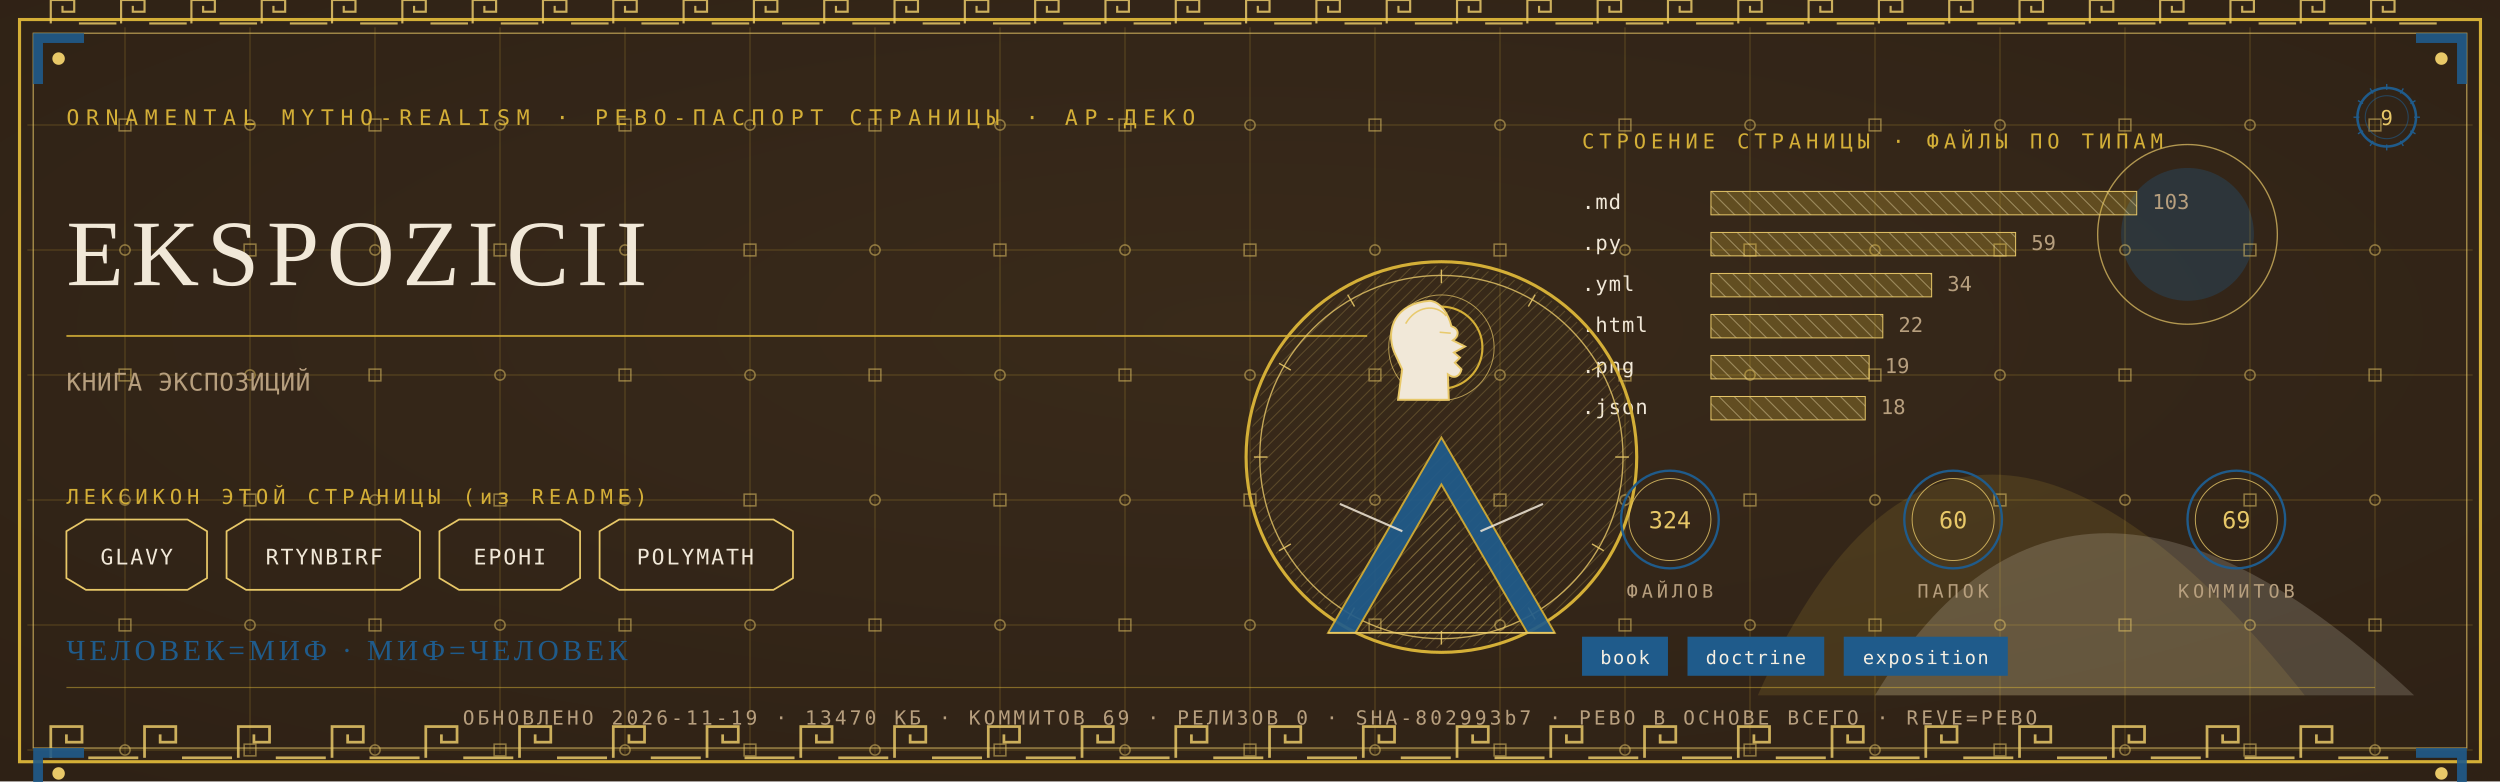
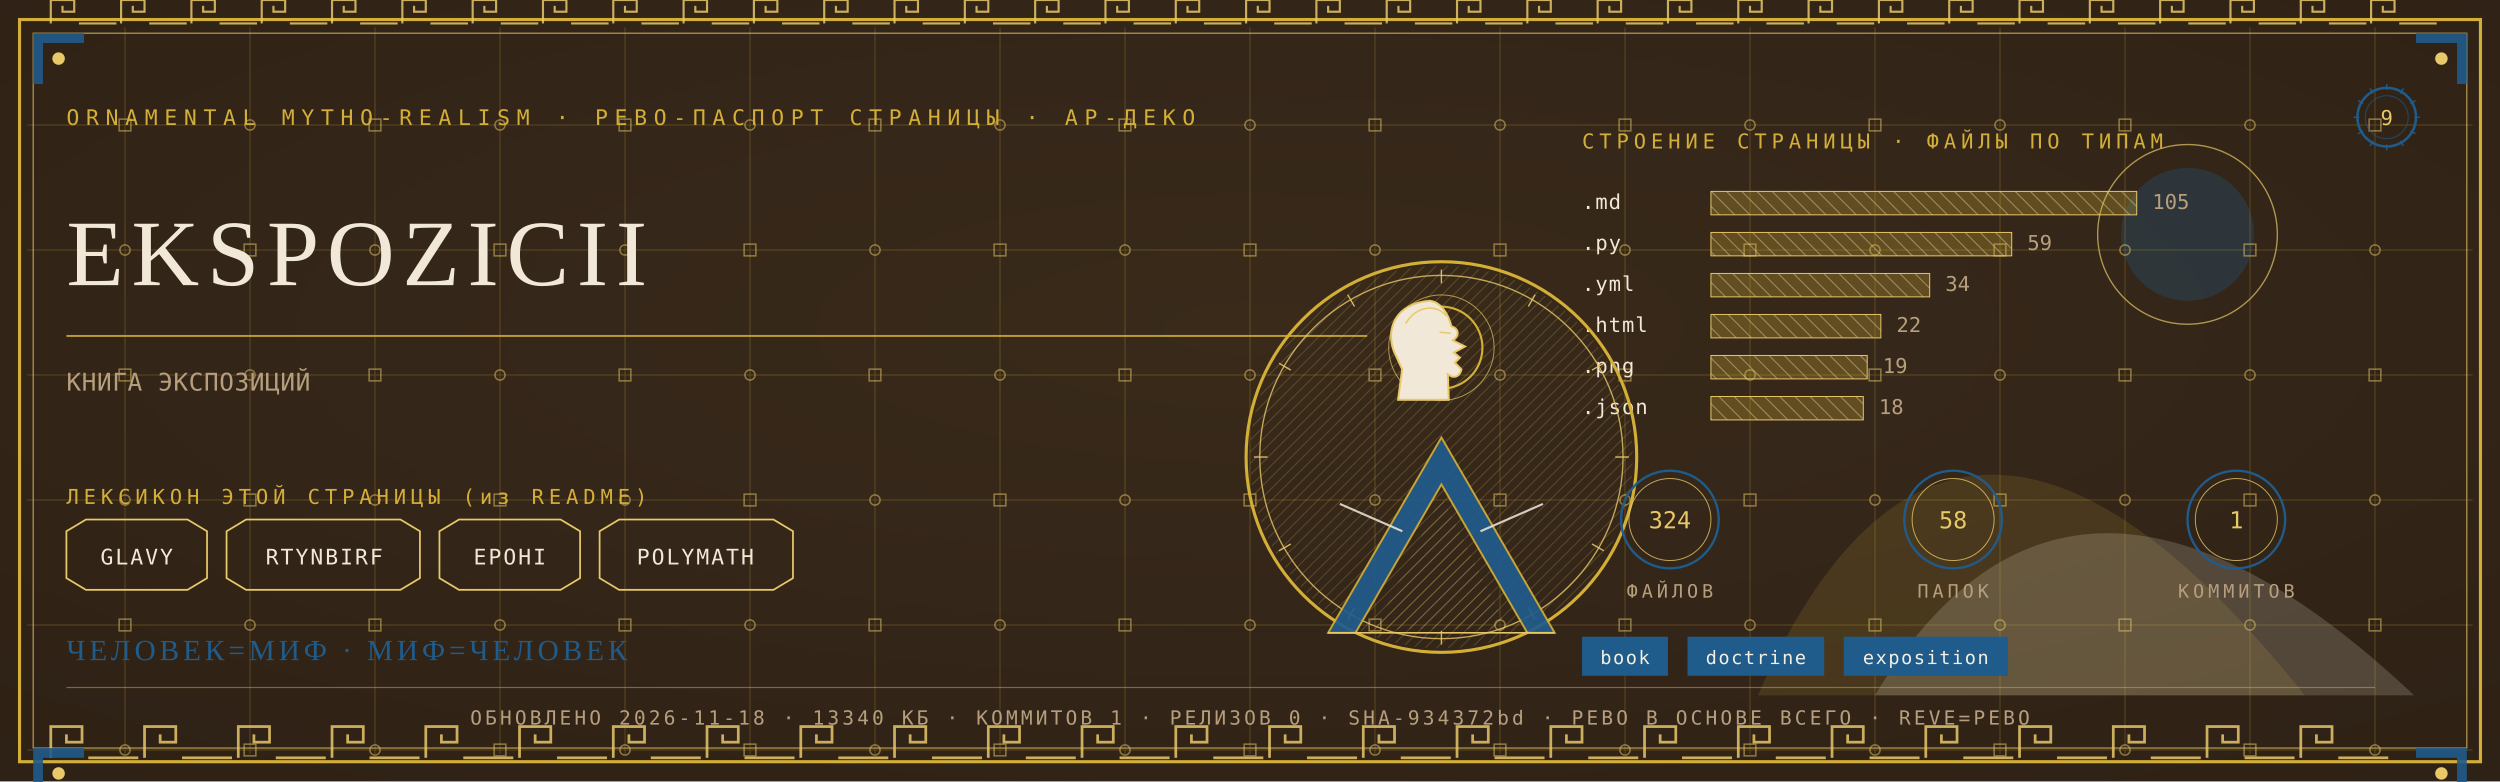
<svg xmlns="http://www.w3.org/2000/svg" viewBox="0 0 1280 400" width="1280" height="400">
  <defs>
    <radialGradient id="rp9" cx="0.5" cy="0.42" r="1.1">
      <stop offset="0" stop-color="#3A2A1B" />
      <stop offset="1" stop-color="#2A1D12" />
    </radialGradient>
    <pattern id="hatchm" width="4.2" height="4.2" patternUnits="userSpaceOnUse" patternTransform="rotate(45)">
      <rect width="4.2" height="4.2" fill="none" />
      <line x1="0" y1="0" x2="0" y2="4.2" stroke="#E8C868" stroke-width="0.5" />
    </pattern>
    <pattern id="hatchv" width="5.5" height="5.5" patternUnits="userSpaceOnUse" patternTransform="rotate(-45)">
      <rect width="5.5" height="5.5" fill="none" />
      <line x1="0" y1="0" x2="0" y2="5.5" stroke="#F1E8D8" stroke-width="0.5" />
    </pattern>
  </defs>
  <rect width="1280" height="400" fill="#2A1D12" />
  <rect width="1280" height="400" fill="url(#rp9)" opacity="0.94" />
  <path d="M 900 356 Q 1000 130 1180 356 Z" fill="#D4AF37" opacity="0.14" />
  <path d="M 960 356 Q 1060 190 1236 356 Z" fill="#F1E8D8" opacity="0.18" />
  <circle cx="1120" cy="120" r="34" fill="#1F5B8B" opacity="0.30" />
  <circle cx="1120" cy="120" r="46" fill="none" stroke="#E8C868" stroke-width="0.7" opacity="0.7" />
  <g stroke="#D4AF37" stroke-width="0.45" opacity="0.30">
    <line x1="64" y1="14" x2="64" y2="386" />
    <line x1="128" y1="14" x2="128" y2="386" />
    <line x1="192" y1="14" x2="192" y2="386" />
    <line x1="256" y1="14" x2="256" y2="386" />
    <line x1="320" y1="14" x2="320" y2="386" />
    <line x1="384" y1="14" x2="384" y2="386" />
    <line x1="448" y1="14" x2="448" y2="386" />
    <line x1="512" y1="14" x2="512" y2="386" />
    <line x1="576" y1="14" x2="576" y2="386" />
    <line x1="640" y1="14" x2="640" y2="386" />
    <line x1="704" y1="14" x2="704" y2="386" />
    <line x1="768" y1="14" x2="768" y2="386" />
    <line x1="832" y1="14" x2="832" y2="386" />
    <line x1="896" y1="14" x2="896" y2="386" />
    <line x1="960" y1="14" x2="960" y2="386" />
    <line x1="1024" y1="14" x2="1024" y2="386" />
    <line x1="1088" y1="14" x2="1088" y2="386" />
    <line x1="1152" y1="14" x2="1152" y2="386" />
    <line x1="1216" y1="14" x2="1216" y2="386" />
    <line x1="14" y1="64" x2="1266" y2="64" />
    <line x1="14" y1="128" x2="1266" y2="128" />
    <line x1="14" y1="192" x2="1266" y2="192" />
    <line x1="14" y1="256" x2="1266" y2="256" />
    <line x1="14" y1="320" x2="1266" y2="320" />
    <line x1="14" y1="384" x2="1266" y2="384" />
  </g>
  <g fill="none" stroke="#E8C868" stroke-width="0.8" opacity="0.5">
    <rect x="61" y="61" width="6" height="6" />
    <circle cx="64" cy="128" r="2.6" />
    <rect x="61" y="189" width="6" height="6" />
    <circle cx="64" cy="256" r="2.6" />
    <rect x="61" y="317" width="6" height="6" />
    <circle cx="64" cy="384" r="2.6" />
    <circle cx="128" cy="64" r="2.6" />
    <rect x="125" y="125" width="6" height="6" />
    <circle cx="128" cy="192" r="2.6" />
    <rect x="125" y="253" width="6" height="6" />
    <circle cx="128" cy="320" r="2.6" />
    <rect x="125" y="381" width="6" height="6" />
    <rect x="189" y="61" width="6" height="6" />
    <circle cx="192" cy="128" r="2.6" />
    <rect x="189" y="189" width="6" height="6" />
    <circle cx="192" cy="256" r="2.6" />
    <rect x="189" y="317" width="6" height="6" />
    <circle cx="192" cy="384" r="2.6" />
    <circle cx="256" cy="64" r="2.6" />
    <rect x="253" y="125" width="6" height="6" />
    <circle cx="256" cy="192" r="2.6" />
    <rect x="253" y="253" width="6" height="6" />
    <circle cx="256" cy="320" r="2.6" />
    <rect x="253" y="381" width="6" height="6" />
    <rect x="317" y="61" width="6" height="6" />
    <circle cx="320" cy="128" r="2.6" />
    <rect x="317" y="189" width="6" height="6" />
    <circle cx="320" cy="256" r="2.6" />
    <rect x="317" y="317" width="6" height="6" />
    <circle cx="320" cy="384" r="2.6" />
    <circle cx="384" cy="64" r="2.6" />
    <rect x="381" y="125" width="6" height="6" />
    <circle cx="384" cy="192" r="2.6" />
    <rect x="381" y="253" width="6" height="6" />
    <circle cx="384" cy="320" r="2.6" />
    <rect x="381" y="381" width="6" height="6" />
    <rect x="445" y="61" width="6" height="6" />
    <circle cx="448" cy="128" r="2.6" />
    <rect x="445" y="189" width="6" height="6" />
    <circle cx="448" cy="256" r="2.6" />
    <rect x="445" y="317" width="6" height="6" />
    <circle cx="448" cy="384" r="2.6" />
    <circle cx="512" cy="64" r="2.6" />
    <rect x="509" y="125" width="6" height="6" />
    <circle cx="512" cy="192" r="2.6" />
    <rect x="509" y="253" width="6" height="6" />
    <circle cx="512" cy="320" r="2.6" />
    <rect x="509" y="381" width="6" height="6" />
    <rect x="573" y="61" width="6" height="6" />
    <circle cx="576" cy="128" r="2.6" />
    <rect x="573" y="189" width="6" height="6" />
    <circle cx="576" cy="256" r="2.6" />
    <rect x="573" y="317" width="6" height="6" />
    <circle cx="576" cy="384" r="2.6" />
    <circle cx="640" cy="64" r="2.6" />
    <rect x="637" y="125" width="6" height="6" />
    <circle cx="640" cy="192" r="2.6" />
    <rect x="637" y="253" width="6" height="6" />
    <circle cx="640" cy="320" r="2.6" />
    <rect x="637" y="381" width="6" height="6" />
    <rect x="701" y="61" width="6" height="6" />
    <circle cx="704" cy="128" r="2.6" />
    <rect x="701" y="189" width="6" height="6" />
    <circle cx="704" cy="256" r="2.6" />
    <rect x="701" y="317" width="6" height="6" />
    <circle cx="704" cy="384" r="2.6" />
    <circle cx="768" cy="64" r="2.6" />
    <rect x="765" y="125" width="6" height="6" />
    <circle cx="768" cy="192" r="2.6" />
    <rect x="765" y="253" width="6" height="6" />
    <circle cx="768" cy="320" r="2.6" />
    <rect x="765" y="381" width="6" height="6" />
    <rect x="829" y="61" width="6" height="6" />
    <circle cx="832" cy="128" r="2.6" />
    <rect x="829" y="189" width="6" height="6" />
    <circle cx="832" cy="256" r="2.6" />
    <rect x="829" y="317" width="6" height="6" />
    <circle cx="832" cy="384" r="2.6" />
    <circle cx="896" cy="64" r="2.6" />
    <rect x="893" y="125" width="6" height="6" />
    <circle cx="896" cy="192" r="2.6" />
    <rect x="893" y="253" width="6" height="6" />
    <circle cx="896" cy="320" r="2.6" />
    <rect x="893" y="381" width="6" height="6" />
    <rect x="957" y="61" width="6" height="6" />
    <circle cx="960" cy="128" r="2.6" />
    <rect x="957" y="189" width="6" height="6" />
    <circle cx="960" cy="256" r="2.6" />
    <rect x="957" y="317" width="6" height="6" />
    <circle cx="960" cy="384" r="2.6" />
    <circle cx="1024" cy="64" r="2.6" />
    <rect x="1021" y="125" width="6" height="6" />
    <circle cx="1024" cy="192" r="2.6" />
    <rect x="1021" y="253" width="6" height="6" />
    <circle cx="1024" cy="320" r="2.6" />
    <rect x="1021" y="381" width="6" height="6" />
    <rect x="1085" y="61" width="6" height="6" />
    <circle cx="1088" cy="128" r="2.6" />
    <rect x="1085" y="189" width="6" height="6" />
    <circle cx="1088" cy="256" r="2.6" />
    <rect x="1085" y="317" width="6" height="6" />
    <circle cx="1088" cy="384" r="2.6" />
    <circle cx="1152" cy="64" r="2.6" />
    <rect x="1149" y="125" width="6" height="6" />
    <circle cx="1152" cy="192" r="2.6" />
    <rect x="1149" y="253" width="6" height="6" />
    <circle cx="1152" cy="320" r="2.6" />
    <rect x="1149" y="381" width="6" height="6" />
    <rect x="1213" y="61" width="6" height="6" />
    <circle cx="1216" cy="128" r="2.6" />
    <rect x="1213" y="189" width="6" height="6" />
    <circle cx="1216" cy="256" r="2.6" />
    <rect x="1213" y="317" width="6" height="6" />
    <circle cx="1216" cy="384" r="2.6" />
  </g>
  <rect x="10" y="10" width="1260" height="380" fill="none" stroke="#D4AF37" stroke-width="1.6" />
  <rect x="17" y="17" width="1246" height="366" fill="none" stroke="#E8C868" stroke-width="0.6" opacity="0.75" />
  <g fill="none" stroke="#E8C868" stroke-width="1.4" opacity="0.85">
    <path d="M 26 388 L 26 372 L 42 372 L 42 380.0 L 34.0 380.0 L 34.0 376.0" />
    <line x1="45.2" y1="388" x2="70.8" y2="388" />
    <path d="M 74 388 L 74 372 L 90 372 L 90 380.0 L 82.0 380.0 L 82.0 376.0" />
    <line x1="93.2" y1="388" x2="118.8" y2="388" />
    <path d="M 122 388 L 122 372 L 138 372 L 138 380.0 L 130.0 380.0 L 130.0 376.0" />
    <line x1="141.2" y1="388" x2="166.8" y2="388" />
    <path d="M 170 388 L 170 372 L 186 372 L 186 380.0 L 178.0 380.0 L 178.0 376.0" />
    <line x1="189.2" y1="388" x2="214.8" y2="388" />
    <path d="M 218 388 L 218 372 L 234 372 L 234 380.0 L 226.0 380.0 L 226.0 376.0" />
    <line x1="237.2" y1="388" x2="262.8" y2="388" />
    <path d="M 266 388 L 266 372 L 282 372 L 282 380.0 L 274.0 380.0 L 274.0 376.0" />
    <line x1="285.2" y1="388" x2="310.8" y2="388" />
    <path d="M 314 388 L 314 372 L 330 372 L 330 380.0 L 322.0 380.0 L 322.0 376.0" />
    <line x1="333.2" y1="388" x2="358.8" y2="388" />
    <path d="M 362 388 L 362 372 L 378 372 L 378 380.0 L 370.0 380.0 L 370.0 376.0" />
    <line x1="381.2" y1="388" x2="406.8" y2="388" />
    <path d="M 410 388 L 410 372 L 426 372 L 426 380.0 L 418.0 380.0 L 418.0 376.0" />
    <line x1="429.2" y1="388" x2="454.8" y2="388" />
    <path d="M 458 388 L 458 372 L 474 372 L 474 380.0 L 466.0 380.0 L 466.0 376.0" />
    <line x1="477.2" y1="388" x2="502.8" y2="388" />
    <path d="M 506 388 L 506 372 L 522 372 L 522 380.0 L 514.0 380.0 L 514.0 376.0" />
    <line x1="525.2" y1="388" x2="550.8" y2="388" />
    <path d="M 554 388 L 554 372 L 570 372 L 570 380.0 L 562.0 380.0 L 562.0 376.0" />
    <line x1="573.2" y1="388" x2="598.8" y2="388" />
    <path d="M 602 388 L 602 372 L 618 372 L 618 380.0 L 610.0 380.0 L 610.0 376.0" />
    <line x1="621.2" y1="388" x2="646.8" y2="388" />
    <path d="M 650 388 L 650 372 L 666 372 L 666 380.0 L 658.0 380.0 L 658.0 376.0" />
    <line x1="669.2" y1="388" x2="694.8" y2="388" />
    <path d="M 698 388 L 698 372 L 714 372 L 714 380.0 L 706.0 380.0 L 706.0 376.0" />
    <line x1="717.2" y1="388" x2="742.8" y2="388" />
    <path d="M 746 388 L 746 372 L 762 372 L 762 380.0 L 754.0 380.0 L 754.0 376.0" />
    <line x1="765.2" y1="388" x2="790.8" y2="388" />
    <path d="M 794 388 L 794 372 L 810 372 L 810 380.0 L 802.0 380.0 L 802.0 376.0" />
    <line x1="813.2" y1="388" x2="838.8" y2="388" />
    <path d="M 842 388 L 842 372 L 858 372 L 858 380.0 L 850.0 380.0 L 850.0 376.0" />
    <line x1="861.2" y1="388" x2="886.8" y2="388" />
    <path d="M 890 388 L 890 372 L 906 372 L 906 380.0 L 898.0 380.0 L 898.0 376.0" />
    <line x1="909.2" y1="388" x2="934.8" y2="388" />
    <path d="M 938 388 L 938 372 L 954 372 L 954 380.0 L 946.0 380.0 L 946.0 376.0" />
    <line x1="957.2" y1="388" x2="982.8" y2="388" />
    <path d="M 986 388 L 986 372 L 1002 372 L 1002 380.0 L 994.0 380.0 L 994.0 376.0" />
    <line x1="1005.2" y1="388" x2="1030.8" y2="388" />
    <path d="M 1034 388 L 1034 372 L 1050 372 L 1050 380.0 L 1042.0 380.0 L 1042.0 376.0" />
    <line x1="1053.2" y1="388" x2="1078.8" y2="388" />
    <path d="M 1082 388 L 1082 372 L 1098 372 L 1098 380.0 L 1090.0 380.0 L 1090.0 376.0" />
    <line x1="1101.2" y1="388" x2="1126.8" y2="388" />
    <path d="M 1130 388 L 1130 372 L 1146 372 L 1146 380.0 L 1138.0 380.0 L 1138.0 376.0" />
    <line x1="1149.2" y1="388" x2="1174.8" y2="388" />
    <path d="M 1178 388 L 1178 372 L 1194 372 L 1194 380.0 L 1186.0 380.0 L 1186.0 376.0" />
    <line x1="1197.2" y1="388" x2="1222.8" y2="388" />
  </g>
  <g fill="none" stroke="#E8C868" stroke-width="1.1" opacity="0.85">
    <path d="M 26 12 L 26 0 L 38 0 L 38 6.0 L 32.0 6.0 L 32.0 3.0" />
    <line x1="40.4" y1="12" x2="59.6" y2="12" />
    <path d="M 62 12 L 62 0 L 74 0 L 74 6.0 L 68.0 6.0 L 68.0 3.0" />
    <line x1="76.4" y1="12" x2="95.6" y2="12" />
    <path d="M 98 12 L 98 0 L 110 0 L 110 6.0 L 104.0 6.0 L 104.0 3.0" />
    <line x1="112.4" y1="12" x2="131.6" y2="12" />
    <path d="M 134 12 L 134 0 L 146 0 L 146 6.0 L 140.0 6.0 L 140.0 3.0" />
    <line x1="148.4" y1="12" x2="167.6" y2="12" />
    <path d="M 170 12 L 170 0 L 182 0 L 182 6.0 L 176.0 6.0 L 176.0 3.0" />
    <line x1="184.4" y1="12" x2="203.6" y2="12" />
    <path d="M 206 12 L 206 0 L 218 0 L 218 6.0 L 212.0 6.0 L 212.0 3.0" />
    <line x1="220.4" y1="12" x2="239.6" y2="12" />
    <path d="M 242 12 L 242 0 L 254 0 L 254 6.0 L 248.0 6.0 L 248.0 3.0" />
    <line x1="256.4" y1="12" x2="275.6" y2="12" />
    <path d="M 278 12 L 278 0 L 290 0 L 290 6.0 L 284.0 6.0 L 284.0 3.0" />
    <line x1="292.4" y1="12" x2="311.6" y2="12" />
    <path d="M 314 12 L 314 0 L 326 0 L 326 6.0 L 320.0 6.0 L 320.0 3.0" />
    <line x1="328.4" y1="12" x2="347.6" y2="12" />
    <path d="M 350 12 L 350 0 L 362 0 L 362 6.0 L 356.0 6.0 L 356.0 3.0" />
    <line x1="364.4" y1="12" x2="383.6" y2="12" />
    <path d="M 386 12 L 386 0 L 398 0 L 398 6.0 L 392.0 6.0 L 392.0 3.0" />
    <line x1="400.4" y1="12" x2="419.6" y2="12" />
    <path d="M 422 12 L 422 0 L 434 0 L 434 6.0 L 428.0 6.0 L 428.0 3.0" />
    <line x1="436.4" y1="12" x2="455.6" y2="12" />
    <path d="M 458 12 L 458 0 L 470 0 L 470 6.0 L 464.0 6.0 L 464.0 3.0" />
    <line x1="472.4" y1="12" x2="491.6" y2="12" />
    <path d="M 494 12 L 494 0 L 506 0 L 506 6.0 L 500.0 6.0 L 500.0 3.0" />
    <line x1="508.4" y1="12" x2="527.6" y2="12" />
    <path d="M 530 12 L 530 0 L 542 0 L 542 6.0 L 536.0 6.0 L 536.0 3.0" />
    <line x1="544.4" y1="12" x2="563.6" y2="12" />
    <path d="M 566 12 L 566 0 L 578 0 L 578 6.0 L 572.0 6.0 L 572.0 3.0" />
    <line x1="580.4" y1="12" x2="599.6" y2="12" />
    <path d="M 602 12 L 602 0 L 614 0 L 614 6.0 L 608.0 6.0 L 608.0 3.0" />
    <line x1="616.4" y1="12" x2="635.6" y2="12" />
    <path d="M 638 12 L 638 0 L 650 0 L 650 6.0 L 644.0 6.0 L 644.0 3.0" />
    <line x1="652.4" y1="12" x2="671.6" y2="12" />
    <path d="M 674 12 L 674 0 L 686 0 L 686 6.0 L 680.0 6.0 L 680.0 3.0" />
    <line x1="688.4" y1="12" x2="707.6" y2="12" />
    <path d="M 710 12 L 710 0 L 722 0 L 722 6.0 L 716.0 6.0 L 716.0 3.0" />
    <line x1="724.4" y1="12" x2="743.6" y2="12" />
    <path d="M 746 12 L 746 0 L 758 0 L 758 6.0 L 752.0 6.0 L 752.0 3.0" />
    <line x1="760.4" y1="12" x2="779.6" y2="12" />
    <path d="M 782 12 L 782 0 L 794 0 L 794 6.0 L 788.0 6.0 L 788.0 3.0" />
    <line x1="796.4" y1="12" x2="815.6" y2="12" />
    <path d="M 818 12 L 818 0 L 830 0 L 830 6.0 L 824.0 6.0 L 824.0 3.0" />
    <line x1="832.4" y1="12" x2="851.6" y2="12" />
    <path d="M 854 12 L 854 0 L 866 0 L 866 6.0 L 860.0 6.0 L 860.0 3.0" />
    <line x1="868.4" y1="12" x2="887.6" y2="12" />
    <path d="M 890 12 L 890 0 L 902 0 L 902 6.0 L 896.0 6.0 L 896.0 3.0" />
    <line x1="904.4" y1="12" x2="923.6" y2="12" />
    <path d="M 926 12 L 926 0 L 938 0 L 938 6.0 L 932.0 6.0 L 932.0 3.0" />
    <line x1="940.4" y1="12" x2="959.6" y2="12" />
    <path d="M 962 12 L 962 0 L 974 0 L 974 6.0 L 968.0 6.0 L 968.0 3.0" />
    <line x1="976.4" y1="12" x2="995.6" y2="12" />
    <path d="M 998 12 L 998 0 L 1010 0 L 1010 6.0 L 1004.0 6.0 L 1004.0 3.0" />
    <line x1="1012.4" y1="12" x2="1031.6" y2="12" />
    <path d="M 1034 12 L 1034 0 L 1046 0 L 1046 6.0 L 1040.0 6.0 L 1040.0 3.0" />
    <line x1="1048.4" y1="12" x2="1067.6" y2="12" />
    <path d="M 1070 12 L 1070 0 L 1082 0 L 1082 6.0 L 1076.0 6.0 L 1076.0 3.0" />
    <line x1="1084.4" y1="12" x2="1103.6" y2="12" />
    <path d="M 1106 12 L 1106 0 L 1118 0 L 1118 6.0 L 1112.0 6.0 L 1112.0 3.0" />
    <line x1="1120.4" y1="12" x2="1139.6" y2="12" />
    <path d="M 1142 12 L 1142 0 L 1154 0 L 1154 6.0 L 1148.0 6.0 L 1148.0 3.0" />
    <line x1="1156.4" y1="12" x2="1175.6" y2="12" />
    <path d="M 1178 12 L 1178 0 L 1190 0 L 1190 6.0 L 1184.0 6.0 L 1184.0 3.0" />
    <line x1="1192.4" y1="12" x2="1211.6" y2="12" />
    <path d="M 1214 12 L 1214 0 L 1226 0 L 1226 6.0 L 1220.0 6.0 L 1220.0 3.0" />
    <line x1="1228.4" y1="12" x2="1247.6" y2="12" />
  </g>
  <g transform="translate(17,17) scale(1,1)">
    <path d="M 0 0 L 26 0 L 26 5 L 5 5 L 5 26 L 0 26 Z" fill="#1F5B8B" opacity="0.9" />
    <circle cx="13" cy="13" r="3.2" fill="#E8C868" />
  </g>
  <g transform="translate(1263,17) scale(-1,1)">
    <path d="M 0 0 L 26 0 L 26 5 L 5 5 L 5 26 L 0 26 Z" fill="#1F5B8B" opacity="0.9" />
    <circle cx="13" cy="13" r="3.2" fill="#E8C868" />
  </g>
  <g transform="translate(17,383) scale(1,1)">
    <path d="M 0 0 L 26 0 L 26 5 L 5 5 L 5 26 L 0 26 Z" fill="#1F5B8B" opacity="0.9" />
    <circle cx="13" cy="13" r="3.2" fill="#E8C868" />
  </g>
  <g transform="translate(1263,383) scale(-1,1)">
    <path d="M 0 0 L 26 0 L 26 5 L 5 5 L 5 26 L 0 26 Z" fill="#1F5B8B" opacity="0.9" />
    <circle cx="13" cy="13" r="3.2" fill="#E8C868" />
  </g>
  <text x="34" y="64" font-family="'Cascadia Mono', ui-monospace, Consolas, monospace" font-size="11" fill="#D4AF37" letter-spacing="3.4">ORNAMENTAL MYTHO-REALISM · РЕВО-ПАСПОРТ СТРАНИЦЫ · АР-ДЕКО</text>
  <g transform="translate(1222,60)">
    <circle r="15" fill="none" stroke="#1F5B8B" stroke-width="1.3" />
    <circle r="11" fill="none" stroke="#1F5B8B" stroke-width="0.55" opacity="0.6" />
    <text y="4" text-anchor="middle" font-family="'Cascadia Mono', ui-monospace, Consolas, monospace" font-size="10.5" fill="#E8C868">9</text>
    <g stroke="#1F5B8B" stroke-width="0.7">
      <line x1="0" y1="-17" x2="0" y2="-14" transform="rotate(0)" />
      <line x1="0" y1="-17" x2="0" y2="-14" transform="rotate(30)" />
      <line x1="0" y1="-17" x2="0" y2="-14" transform="rotate(60)" />
      <line x1="0" y1="-17" x2="0" y2="-14" transform="rotate(90)" />
      <line x1="0" y1="-17" x2="0" y2="-14" transform="rotate(120)" />
      <line x1="0" y1="-17" x2="0" y2="-14" transform="rotate(150)" />
      <line x1="0" y1="-17" x2="0" y2="-14" transform="rotate(180)" />
      <line x1="0" y1="-17" x2="0" y2="-14" transform="rotate(210)" />
      <line x1="0" y1="-17" x2="0" y2="-14" transform="rotate(240)" />
      <line x1="0" y1="-17" x2="0" y2="-14" transform="rotate(270)" />
      <line x1="0" y1="-17" x2="0" y2="-14" transform="rotate(300)" />
      <line x1="0" y1="-17" x2="0" y2="-14" transform="rotate(330)" />
    </g>
  </g>
  <text x="34" y="146" font-family="Georgia, 'Times New Roman', serif" font-size="48.0" fill="#F1E8D8" letter-spacing="4">EKSPOZICII</text>
  <line x1="34" y1="172" x2="700" y2="172" stroke="#D4AF37" stroke-width="1" opacity="0.85" />
  <text x="34" y="200" font-family="'Cascadia Mono', ui-monospace, Consolas, monospace" font-size="12.5" fill="#B79F7E" letter-spacing="0.3">КНИГА ЭКСПОЗИЦИЙ</text>
  <text x="34" y="258" font-family="'Cascadia Mono', ui-monospace, Consolas, monospace" font-size="10.5" fill="#D4AF37" letter-spacing="2.5">ЛЕКСИКОН ЭТОЙ СТРАНИЦЫ (из README)</text>
  <path d="M 34 272 L 44 266 L 96 266 L 106 272 L 106 296 L 96 302 L 44 302 L 34 296 Z" fill="none" stroke="#E8C868" stroke-width="0.9" />
  <text x="70" y="289" text-anchor="middle" font-family="'Cascadia Mono', ui-monospace, Consolas, monospace" font-size="11" fill="#F1E8D8" letter-spacing="1">GLAVY</text>
  <path d="M 116 272 L 126 266 L 205 266 L 215 272 L 215 296 L 205 302 L 126 302 L 116 296 Z" fill="none" stroke="#E8C868" stroke-width="0.9" />
  <text x="166" y="289" text-anchor="middle" font-family="'Cascadia Mono', ui-monospace, Consolas, monospace" font-size="11" fill="#F1E8D8" letter-spacing="1">RTYNBIRF</text>
  <path d="M 225 272 L 235 266 L 287 266 L 297 272 L 297 296 L 287 302 L 235 302 L 225 296 Z" fill="none" stroke="#E8C868" stroke-width="0.9" />
  <text x="261" y="289" text-anchor="middle" font-family="'Cascadia Mono', ui-monospace, Consolas, monospace" font-size="11" fill="#F1E8D8" letter-spacing="1">EPOHI</text>
  <path d="M 307 272 L 317 266 L 396 266 L 406 272 L 406 296 L 396 302 L 317 302 L 307 296 Z" fill="none" stroke="#E8C868" stroke-width="0.9" />
  <text x="356" y="289" text-anchor="middle" font-family="'Cascadia Mono', ui-monospace, Consolas, monospace" font-size="11" fill="#F1E8D8" letter-spacing="1">POLYMATH</text>
  <text x="810" y="76" font-family="'Cascadia Mono', ui-monospace, Consolas, monospace" font-size="10.5" fill="#D4AF37" letter-spacing="2.5">СТРОЕНИЕ СТРАНИЦЫ · ФАЙЛЫ ПО ТИПАМ</text>
  <text x="810" y="107" font-family="'Cascadia Mono', ui-monospace, Consolas, monospace" font-size="10.5" fill="#F1E8D8" letter-spacing="0.5">.md</text>
  <rect x="876" y="98" width="218" height="12" fill="url(#hatchv)" opacity="0.9" />
  <rect x="876" y="98" width="218" height="12" fill="#D4AF37" opacity="0.28" />
  <rect x="876" y="98" width="218" height="12" fill="none" stroke="#E8C868" stroke-width="0.5" />
-   <text x="1102" y="107" font-family="'Cascadia Mono', ui-monospace, Consolas, monospace" font-size="10.5" fill="#B79F7E">103</text>
+   <text x="1102" y="107" font-family="'Cascadia Mono', ui-monospace, Consolas, monospace" font-size="10.5" fill="#B79F7E">105</text>
  <text x="810" y="128" font-family="'Cascadia Mono', ui-monospace, Consolas, monospace" font-size="10.5" fill="#F1E8D8" letter-spacing="0.5">.py</text>
-   <rect x="876" y="119" width="156" height="12" fill="url(#hatchv)" opacity="0.9" />
-   <rect x="876" y="119" width="156" height="12" fill="#D4AF37" opacity="0.28" />
-   <rect x="876" y="119" width="156" height="12" fill="none" stroke="#E8C868" stroke-width="0.5" />
-   <text x="1040" y="128" font-family="'Cascadia Mono', ui-monospace, Consolas, monospace" font-size="10.5" fill="#B79F7E">59</text>
+   <rect x="876" y="119" width="154" height="12" fill="url(#hatchv)" opacity="0.9" />
+   <rect x="876" y="119" width="154" height="12" fill="#D4AF37" opacity="0.28" />
+   <rect x="876" y="119" width="154" height="12" fill="none" stroke="#E8C868" stroke-width="0.5" />
+   <text x="1038" y="128" font-family="'Cascadia Mono', ui-monospace, Consolas, monospace" font-size="10.5" fill="#B79F7E">59</text>
  <text x="810" y="149" font-family="'Cascadia Mono', ui-monospace, Consolas, monospace" font-size="10.5" fill="#F1E8D8" letter-spacing="0.5">.yml</text>
-   <rect x="876" y="140" width="113" height="12" fill="url(#hatchv)" opacity="0.9" />
-   <rect x="876" y="140" width="113" height="12" fill="#D4AF37" opacity="0.28" />
-   <rect x="876" y="140" width="113" height="12" fill="none" stroke="#E8C868" stroke-width="0.5" />
-   <text x="997" y="149" font-family="'Cascadia Mono', ui-monospace, Consolas, monospace" font-size="10.5" fill="#B79F7E">34</text>
+   <rect x="876" y="140" width="112" height="12" fill="url(#hatchv)" opacity="0.9" />
+   <rect x="876" y="140" width="112" height="12" fill="#D4AF37" opacity="0.28" />
+   <rect x="876" y="140" width="112" height="12" fill="none" stroke="#E8C868" stroke-width="0.5" />
+   <text x="996" y="149" font-family="'Cascadia Mono', ui-monospace, Consolas, monospace" font-size="10.5" fill="#B79F7E">34</text>
  <text x="810" y="170" font-family="'Cascadia Mono', ui-monospace, Consolas, monospace" font-size="10.5" fill="#F1E8D8" letter-spacing="0.5">.html</text>
-   <rect x="876" y="161" width="88" height="12" fill="url(#hatchv)" opacity="0.9" />
-   <rect x="876" y="161" width="88" height="12" fill="#D4AF37" opacity="0.28" />
-   <rect x="876" y="161" width="88" height="12" fill="none" stroke="#E8C868" stroke-width="0.5" />
-   <text x="972" y="170" font-family="'Cascadia Mono', ui-monospace, Consolas, monospace" font-size="10.5" fill="#B79F7E">22</text>
+   <rect x="876" y="161" width="87" height="12" fill="url(#hatchv)" opacity="0.9" />
+   <rect x="876" y="161" width="87" height="12" fill="#D4AF37" opacity="0.28" />
+   <rect x="876" y="161" width="87" height="12" fill="none" stroke="#E8C868" stroke-width="0.5" />
+   <text x="971" y="170" font-family="'Cascadia Mono', ui-monospace, Consolas, monospace" font-size="10.5" fill="#B79F7E">22</text>
  <text x="810" y="191" font-family="'Cascadia Mono', ui-monospace, Consolas, monospace" font-size="10.5" fill="#F1E8D8" letter-spacing="0.5">.png</text>
-   <rect x="876" y="182" width="81" height="12" fill="url(#hatchv)" opacity="0.9" />
-   <rect x="876" y="182" width="81" height="12" fill="#D4AF37" opacity="0.28" />
-   <rect x="876" y="182" width="81" height="12" fill="none" stroke="#E8C868" stroke-width="0.5" />
-   <text x="965" y="191" font-family="'Cascadia Mono', ui-monospace, Consolas, monospace" font-size="10.5" fill="#B79F7E">19</text>
+   <rect x="876" y="182" width="80" height="12" fill="url(#hatchv)" opacity="0.9" />
+   <rect x="876" y="182" width="80" height="12" fill="#D4AF37" opacity="0.28" />
+   <rect x="876" y="182" width="80" height="12" fill="none" stroke="#E8C868" stroke-width="0.5" />
+   <text x="964" y="191" font-family="'Cascadia Mono', ui-monospace, Consolas, monospace" font-size="10.5" fill="#B79F7E">19</text>
  <text x="810" y="212" font-family="'Cascadia Mono', ui-monospace, Consolas, monospace" font-size="10.5" fill="#F1E8D8" letter-spacing="0.5">.json</text>
-   <rect x="876" y="203" width="79" height="12" fill="url(#hatchv)" opacity="0.9" />
-   <rect x="876" y="203" width="79" height="12" fill="#D4AF37" opacity="0.28" />
-   <rect x="876" y="203" width="79" height="12" fill="none" stroke="#E8C868" stroke-width="0.5" />
-   <text x="963" y="212" font-family="'Cascadia Mono', ui-monospace, Consolas, monospace" font-size="10.5" fill="#B79F7E">18</text>
+   <rect x="876" y="203" width="78" height="12" fill="url(#hatchv)" opacity="0.9" />
+   <rect x="876" y="203" width="78" height="12" fill="#D4AF37" opacity="0.28" />
+   <rect x="876" y="203" width="78" height="12" fill="none" stroke="#E8C868" stroke-width="0.5" />
+   <text x="962" y="212" font-family="'Cascadia Mono', ui-monospace, Consolas, monospace" font-size="10.5" fill="#B79F7E">18</text>
  <g transform="translate(738,234)">
    <circle r="100" fill="none" stroke="#D4AF37" stroke-width="1.6" />
    <circle r="93" fill="none" stroke="#E8C868" stroke-width="0.7" opacity="0.8" />
    <circle r="98" fill="url(#hatchm)" opacity="0.4" />
    <g stroke="#E8C868" stroke-width="0.7" opacity="0.9">
      <line x1="0" y1="-96" x2="0" y2="-89" transform="rotate(0)" />
      <line x1="0" y1="-96" x2="0" y2="-89" transform="rotate(30)" />
      <line x1="0" y1="-96" x2="0" y2="-89" transform="rotate(60)" />
      <line x1="0" y1="-96" x2="0" y2="-89" transform="rotate(90)" />
      <line x1="0" y1="-96" x2="0" y2="-89" transform="rotate(120)" />
      <line x1="0" y1="-96" x2="0" y2="-89" transform="rotate(150)" />
      <line x1="0" y1="-96" x2="0" y2="-89" transform="rotate(180)" />
      <line x1="0" y1="-96" x2="0" y2="-89" transform="rotate(210)" />
      <line x1="0" y1="-96" x2="0" y2="-89" transform="rotate(240)" />
      <line x1="0" y1="-96" x2="0" y2="-89" transform="rotate(270)" />
      <line x1="0" y1="-96" x2="0" y2="-89" transform="rotate(300)" />
      <line x1="0" y1="-96" x2="0" y2="-89" transform="rotate(330)" />
    </g>
    <circle cy="-56" r="21" fill="none" stroke="#D4AF37" stroke-width="1.1" />
    <circle cy="-56" r="27" fill="none" stroke="#E8C868" stroke-width="0.5" opacity="0.7" />
    <path d="M -6.0 -80.0 C -23.5 -78.7 -28.7 -65.7 -24.3 -54.0 L -20.1 -44.9 L -22.2 -29.3 L 3.8 -29.3 L 3.3 -42.3 C 6.9 -39.7 9.5 -41.5 10.3 -44.9 L 6.9 -48.3 L 9.5 -50.9 L 6.4 -53.5 L 12.1 -56.6 L 5.9 -59.7 C 9.5 -62.3 9.0 -65.7 5.1 -67.0 C 3.8 -72.7 -0.1 -79.5 -6.0 -80.0 Z" fill="#F1E8D8" stroke="#E8C868" stroke-width="1.0" />
    <g fill="none" stroke="#E8C868" stroke-width="0.8" opacity="0.95">
      <path d="M -18.3 -68.3 C -13.1 -77.4 -2.7 -78.7 2.5 -72.2" />
      <path d="M -0.9 -63.9 L 4.8 -63.4" />
    </g>
    <path d="M -58.0 90.0 L 0 -10.0 L 58.0 90.0 L 44.0 90.0 L 0 14.0 L -44.0 90.0 Z" fill="#1F5B8B" opacity="0.92" stroke="#D4AF37" stroke-width="1.0" />
    <path d="M -34.0 88.0 L 0 20.0 L 34.0 88.0" fill="url(#hatchm)" opacity="0.5" stroke="none" />
    <path d="M -58.0 90.0 L 58.0 90.0" fill="none" stroke="#E8C868" stroke-width="0.8" />
    <path d="M -52.0 24.0 L -20.0 38.0" fill="none" stroke="#F1E8D8" stroke-width="1.1" opacity="0.85" />
    <path d="M 52.0 24.0 L 20.0 38.0" fill="none" stroke="#F1E8D8" stroke-width="1.1" opacity="0.85" />
  </g>
  <g transform="translate(855,266)">
    <circle r="25" fill="none" stroke="#1F5B8B" stroke-width="1.2" />
    <circle r="21" fill="none" stroke="#E8C868" stroke-width="0.5" opacity="0.8" />
    <text y="4.5" text-anchor="middle" font-family="'Cascadia Mono', ui-monospace, Consolas, monospace" font-size="12" fill="#E8C868">324</text>
    <text y="40" text-anchor="middle" font-family="'Cascadia Mono', ui-monospace, Consolas, monospace" font-size="9.5" fill="#B79F7E" letter-spacing="2">ФАЙЛОВ</text>
  </g>
  <g transform="translate(1000,266)">
    <circle r="25" fill="none" stroke="#1F5B8B" stroke-width="1.2" />
    <circle r="21" fill="none" stroke="#E8C868" stroke-width="0.5" opacity="0.8" />
-     <text y="4.5" text-anchor="middle" font-family="'Cascadia Mono', ui-monospace, Consolas, monospace" font-size="12" fill="#E8C868">60</text>
+     <text y="4.5" text-anchor="middle" font-family="'Cascadia Mono', ui-monospace, Consolas, monospace" font-size="12" fill="#E8C868">58</text>
    <text y="40" text-anchor="middle" font-family="'Cascadia Mono', ui-monospace, Consolas, monospace" font-size="9.5" fill="#B79F7E" letter-spacing="2">ПАПОК</text>
  </g>
  <g transform="translate(1145,266)">
    <circle r="25" fill="none" stroke="#1F5B8B" stroke-width="1.2" />
    <circle r="21" fill="none" stroke="#E8C868" stroke-width="0.5" opacity="0.8" />
-     <text y="4.5" text-anchor="middle" font-family="'Cascadia Mono', ui-monospace, Consolas, monospace" font-size="12" fill="#E8C868">69</text>
+     <text y="4.5" text-anchor="middle" font-family="'Cascadia Mono', ui-monospace, Consolas, monospace" font-size="12" fill="#E8C868">1</text>
    <text y="40" text-anchor="middle" font-family="'Cascadia Mono', ui-monospace, Consolas, monospace" font-size="9.5" fill="#B79F7E" letter-spacing="2">КОММИТОВ</text>
  </g>
  <rect x="810" y="326" rx="0" width="44" height="20" fill="#1F5B8B" />
  <text x="832" y="340" text-anchor="middle" font-family="'Cascadia Mono', ui-monospace, Consolas, monospace" font-size="9.5" fill="#F5EFE2" letter-spacing="0.8">book</text>
  <rect x="864" y="326" rx="0" width="70" height="20" fill="#1F5B8B" />
  <text x="899" y="340" text-anchor="middle" font-family="'Cascadia Mono', ui-monospace, Consolas, monospace" font-size="9.5" fill="#F5EFE2" letter-spacing="0.8">doctrine</text>
  <rect x="944" y="326" rx="0" width="84" height="20" fill="#1F5B8B" />
  <text x="986" y="340" text-anchor="middle" font-family="'Cascadia Mono', ui-monospace, Consolas, monospace" font-size="9.5" fill="#F5EFE2" letter-spacing="0.8">exposition</text>
  <text x="34" y="338" font-family="Georgia, 'Times New Roman', serif" font-size="15" fill="#1F5B8B" letter-spacing="2">ЧЕЛОВЕК=МИФ · МИФ=ЧЕЛОВЕК</text>
  <line x1="34" y1="352" x2="1216" y2="352" stroke="#D4AF37" stroke-width="0.6" opacity="0.5" />
-   <text x="640" y="371" text-anchor="middle" font-family="'Cascadia Mono', ui-monospace, Consolas, monospace" font-size="10" fill="#B79F7E" letter-spacing="1.6">ОБНОВЛЕНО 2026-11-19 · 13470 КБ · КОММИТОВ 69 · РЕЛИЗОВ 0 · SHA-802993b7 · РЕВО В ОСНОВЕ ВСЕГО · REVE=РЕВО</text>
+   <text x="640" y="371" text-anchor="middle" font-family="'Cascadia Mono', ui-monospace, Consolas, monospace" font-size="10" fill="#B79F7E" letter-spacing="1.6">ОБНОВЛЕНО 2026-11-18 · 13340 КБ · КОММИТОВ 1 · РЕЛИЗОВ 0 · SHA-934372bd · РЕВО В ОСНОВЕ ВСЕГО · REVE=РЕВО</text>
</svg>
